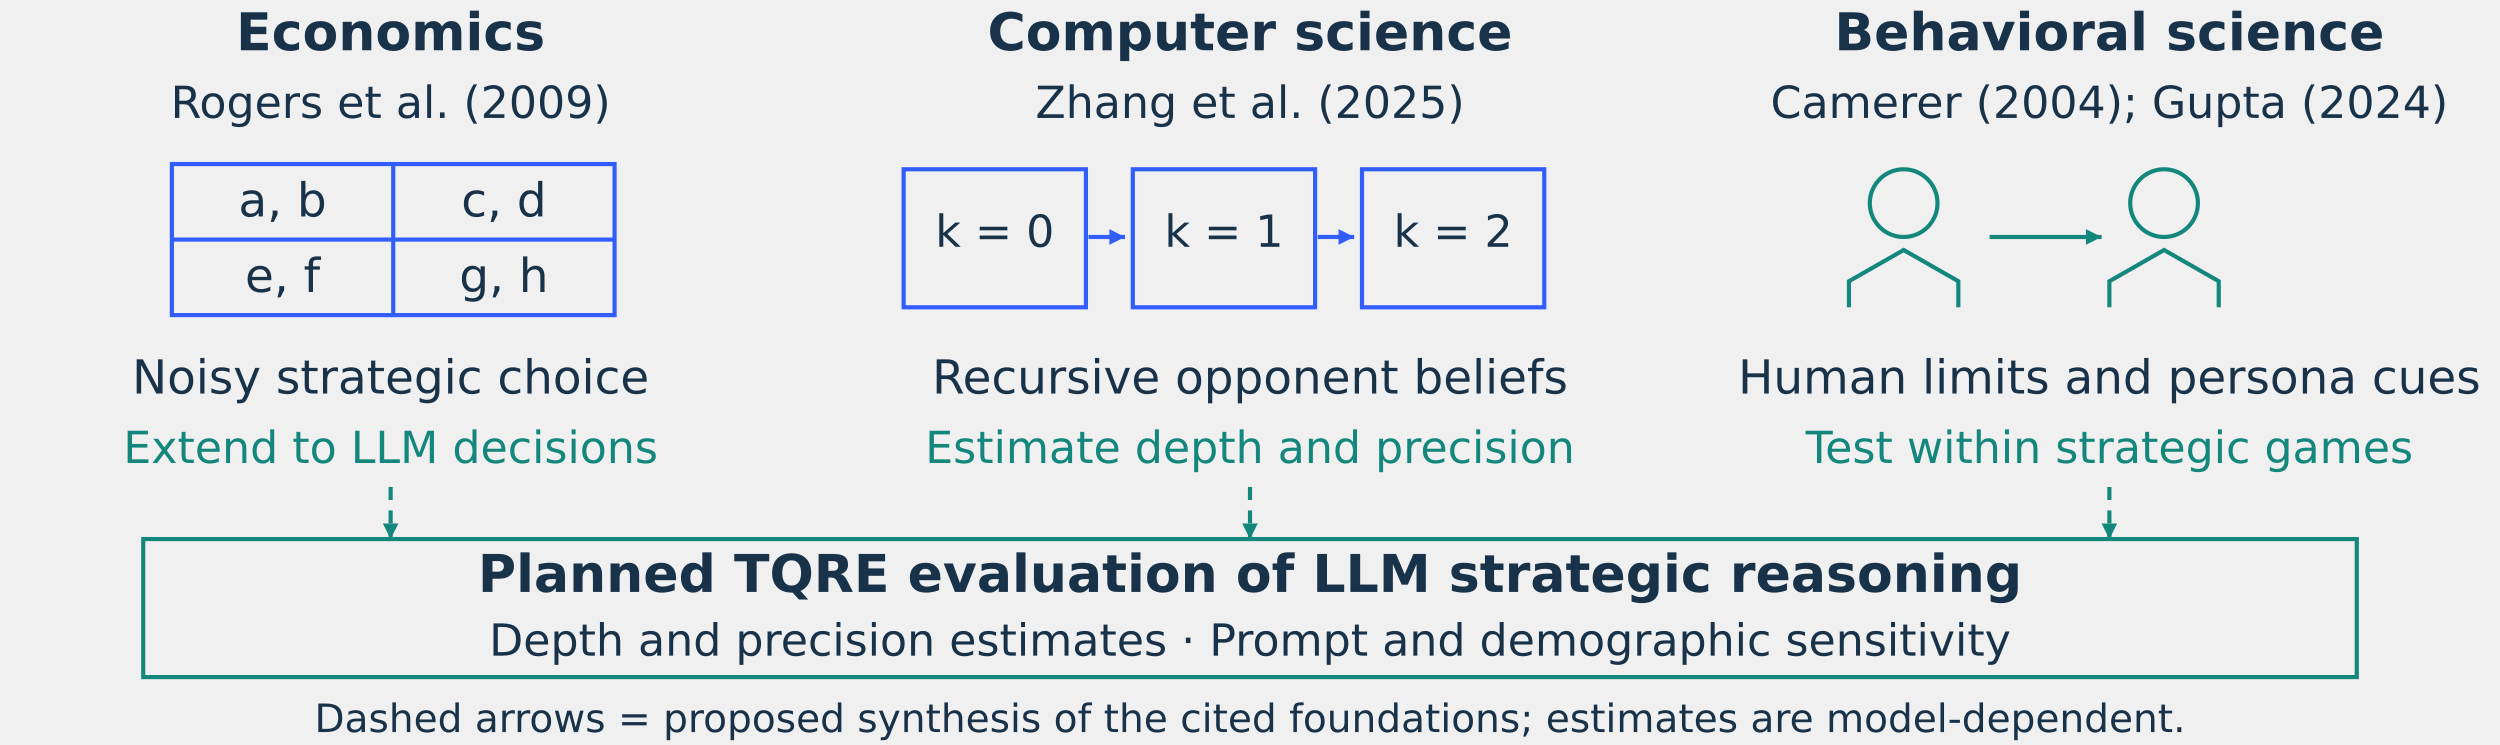
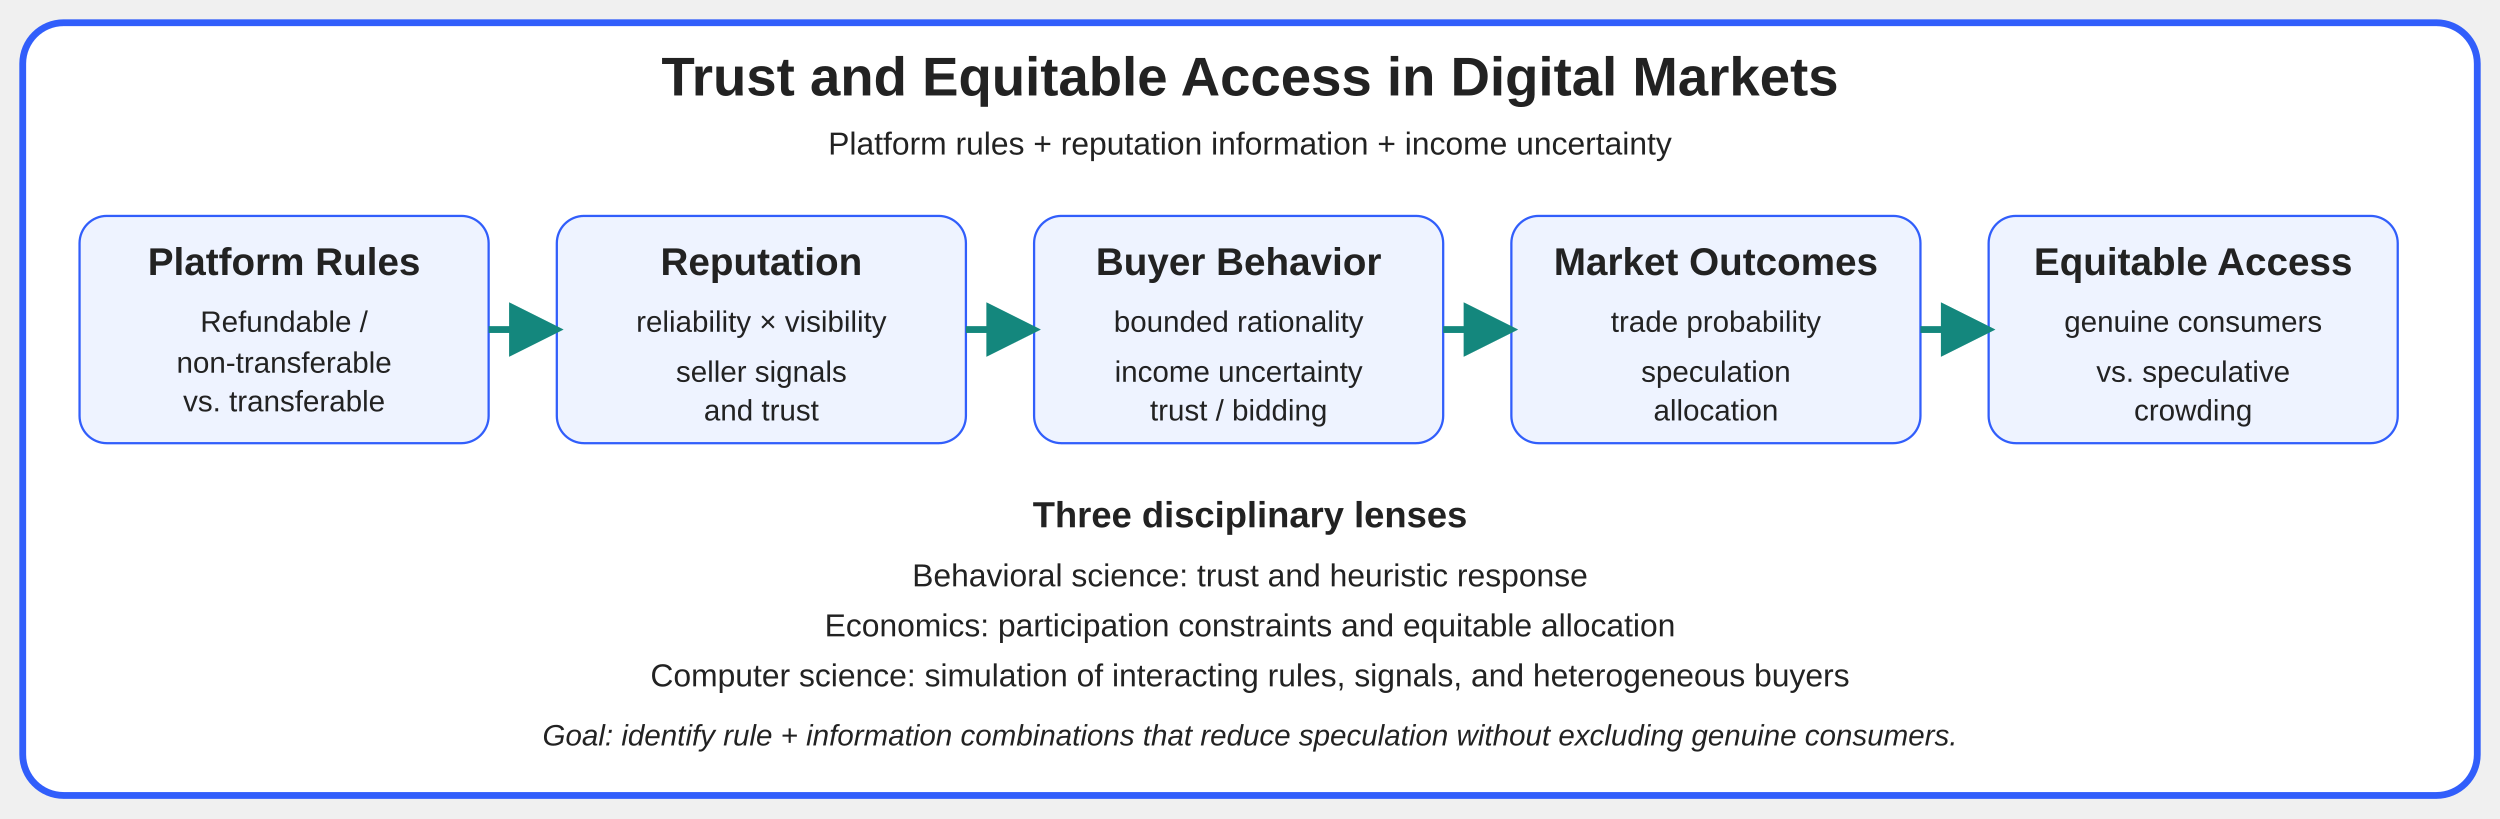
- <svg xmlns="http://www.w3.org/2000/svg" width="506pt" height="150.746pt" viewBox="0 0 960 286">
-   <text id="title0" data-containment="free" x="150.0" y="19.3" font-family="DejaVu Sans" font-size="20.0" font-weight="bold" text-anchor="middle" fill="#18324A">Economics</text>
-   <text id="cite0" data-containment="free" x="150.0" y="45.28" font-family="DejaVu Sans" font-size="17.0" font-weight="normal" text-anchor="middle" fill="#18324A">Rogers et al. (2009)</text>
-   <text id="title330" data-containment="free" x="480.0" y="19.3" font-family="DejaVu Sans" font-size="20.0" font-weight="bold" text-anchor="middle" fill="#18324A">Computer science</text>
-   <text id="cite330" data-containment="free" x="480.0" y="45.28" font-family="DejaVu Sans" font-size="17.0" font-weight="normal" text-anchor="middle" fill="#18324A">Zhang et al. (2025)</text>
-   <text id="title660" data-containment="free" x="810.0" y="19.3" font-family="DejaVu Sans" font-size="20.0" font-weight="bold" text-anchor="middle" fill="#18324A">Behavioral science</text>
-   <text id="cite660" data-containment="free" x="810.0" y="45.28" font-family="DejaVu Sans" font-size="17.0" font-weight="normal" text-anchor="middle" fill="#18324A">Camerer (2004); Gupta (2024)</text>
-   <rect id="matrix" x="66.0" y="63.0" width="170.0" height="58.0" fill="none" stroke="#315EFB" stroke-width="1.6" />
-   <polyline id="matrix-h" points="66.0,92.0 236.0,92.0" fill="none" stroke="#315EFB" stroke-width="1.6" />
-   <polyline id="matrix-v" points="151.0,63.0 151.0,121.0" fill="none" stroke="#315EFB" stroke-width="1.6" />
-   <text id="payoff0" data-containment="free" x="108.5" y="83.12" font-family="DejaVu Sans" font-size="18.0" font-weight="normal" text-anchor="middle" fill="#18324A">a, b</text>
-   <text id="payoff1" data-containment="free" x="193.5" y="83.12" font-family="DejaVu Sans" font-size="18.0" font-weight="normal" text-anchor="middle" fill="#18324A">c, d</text>
-   <text id="payoff2" data-containment="free" x="108.5" y="112.12" font-family="DejaVu Sans" font-size="18.0" font-weight="normal" text-anchor="middle" fill="#18324A">e, f</text>
-   <text id="payoff3" data-containment="free" x="193.5" y="112.12" font-family="DejaVu Sans" font-size="18.0" font-weight="normal" text-anchor="middle" fill="#18324A">g, h</text>
-   <rect id="belief0" x="347.0" y="65.0" width="70.0" height="53.0" fill="none" stroke="#315EFB" stroke-width="1.6" />
-   <text id="belief-label0" data-containment="free" x="382.0" y="94.78" font-family="DejaVu Sans" font-size="17.0" font-weight="normal" text-anchor="middle" fill="#18324A">k = 0</text>
-   <polyline id="recursive0" points="418.0,91.0 432.0,91.0" fill="none" stroke="#315EFB" stroke-width="1.6" />
-   <polygon points="432.0,91.0 426.0,88.0 426.0,94.0" fill="#315EFB" />
-   <rect id="belief1" x="435.0" y="65.0" width="70.0" height="53.0" fill="none" stroke="#315EFB" stroke-width="1.6" />
-   <text id="belief-label1" data-containment="free" x="470.0" y="94.78" font-family="DejaVu Sans" font-size="17.0" font-weight="normal" text-anchor="middle" fill="#18324A">k = 1</text>
-   <polyline id="recursive1" points="506.0,91.0 520.0,91.0" fill="none" stroke="#315EFB" stroke-width="1.6" />
-   <polygon points="520.0,91.0 514.0,88.0 514.0,94.0" fill="#315EFB" />
-   <rect id="belief2" x="523.0" y="65.0" width="70.0" height="53.0" fill="none" stroke="#315EFB" stroke-width="1.6" />
-   <text id="belief-label2" data-containment="free" x="558.0" y="94.78" font-family="DejaVu Sans" font-size="17.0" font-weight="normal" text-anchor="middle" fill="#18324A">k = 2</text>
-   <ellipse id="head718" cx="731.0" cy="78.0" rx="13.0" ry="13.0" fill="none" stroke="#14877D" stroke-width="1.6" />
-   <polyline id="shoulders718" points="710.0,118.0 710.0,108.0 731.0,96.0 752.0,108.0 752.0,118.0" fill="none" stroke="#14877D" stroke-width="1.6" />
-   <ellipse id="head818" cx="831.0" cy="78.0" rx="13.0" ry="13.0" fill="none" stroke="#14877D" stroke-width="1.6" />
-   <polyline id="shoulders818" points="810.0,118.0 810.0,108.0 831.0,96.0 852.0,108.0 852.0,118.0" fill="none" stroke="#14877D" stroke-width="1.6" />
-   <polyline id="context-link" points="764.0,91.0 807.0,91.0" fill="none" stroke="#14877D" stroke-width="1.6" />
-   <polygon points="807.0,91.0 801.0,88.0 801.0,94.0" fill="#14877D" />
-   <text id="mechanism0" data-containment="free" x="150.0" y="151.12" font-family="DejaVu Sans" font-size="18.0" font-weight="normal" text-anchor="middle" fill="#18324A">Noisy strategic choice</text>
-   <text id="advance0" data-containment="free" x="150.0" y="177.78" font-family="DejaVu Sans" font-size="17.0" font-weight="normal" text-anchor="middle" fill="#14877D">Extend to LLM decisions</text>
-   <text id="mechanism330" data-containment="free" x="480.0" y="151.12" font-family="DejaVu Sans" font-size="18.0" font-weight="normal" text-anchor="middle" fill="#18324A">Recursive opponent beliefs</text>
-   <text id="advance330" data-containment="free" x="480.0" y="177.78" font-family="DejaVu Sans" font-size="17.0" font-weight="normal" text-anchor="middle" fill="#14877D">Estimate depth and precision</text>
-   <text id="mechanism660" data-containment="free" x="810.0" y="151.12" font-family="DejaVu Sans" font-size="18.0" font-weight="normal" text-anchor="middle" fill="#18324A">Human limits and persona cues</text>
-   <text id="advance660" data-containment="free" x="810.0" y="177.78" font-family="DejaVu Sans" font-size="17.0" font-weight="normal" text-anchor="middle" fill="#14877D">Test within strategic games</text>
-   <polyline id="synthesis0" points="150.0,187.0 150.0,207.0" fill="none" stroke="#14877D" stroke-width="1.6" stroke-dasharray="5 4" />
-   <polygon points="150.0,207.0 153.0,201.0 147.0,201.0" fill="#14877D" />
-   <polyline id="synthesis1" points="480.0,187.0 480.0,207.0" fill="none" stroke="#14877D" stroke-width="1.6" stroke-dasharray="5 4" />
-   <polygon points="480.0,207.0 483.0,201.0 477.0,201.0" fill="#14877D" />
-   <polyline id="synthesis2" points="810.0,187.0 810.0,207.0" fill="none" stroke="#14877D" stroke-width="1.6" stroke-dasharray="5 4" />
-   <polygon points="810.0,207.0 813.0,201.0 807.0,201.0" fill="#14877D" />
-   <rect id="evaluation" x="55.0" y="207.0" width="850.0" height="53.0" fill="none" stroke="#14877D" stroke-width="1.6" />
-   <text id="evaluation-title" data-containment="free" x="480.0" y="227.3" font-family="DejaVu Sans" font-size="20.0" font-weight="bold" text-anchor="middle" fill="#18324A">Planned TQRE evaluation of LLM strategic reasoning</text>
-   <text id="evaluation-output" data-containment="free" x="480.0" y="251.78" font-family="DejaVu Sans" font-size="17.0" font-weight="normal" text-anchor="middle" fill="#18324A">Depth and precision estimates · Prompt and demographic sensitivity</text>
-   <text id="legend" data-containment="free" x="480.0" y="281.1" font-family="DejaVu Sans" font-size="15.0" font-weight="normal" text-anchor="middle" fill="#18324A">Dashed arrows = proposed synthesis of the cited foundations; estimates are model-dependent.</text>
+ <svg xmlns="http://www.w3.org/2000/svg" width="1100" height="360" viewBox="0 0 1100 360">
+   <rect x="10" y="10" width="1080" height="340" rx="18" fill="white" stroke="#315EFB" stroke-width="3" />
+   <g font-family="Arial, Helvetica, sans-serif" fill="#222">
+     <text x="550" y="42" text-anchor="middle" font-size="24" font-weight="bold">Trust and Equitable Access in Digital Markets</text>
+     <text x="550" y="68" text-anchor="middle" font-size="14">Platform rules + reputation information + income uncertainty</text>
+     <rect x="35" y="95" width="180" height="100" rx="12" fill="#eef3ff" stroke="#315EFB" />
+     <text x="125" y="121" text-anchor="middle" font-size="17" font-weight="bold">Platform Rules</text>
+     <text x="125" y="146" text-anchor="middle" font-size="13">Refundable /</text>
+     <text x="125" y="164" text-anchor="middle" font-size="13">non-transferable</text>
+     <text x="125" y="181" text-anchor="middle" font-size="13">vs. transferable</text>
+     <rect x="245" y="95" width="180" height="100" rx="12" fill="#eef3ff" stroke="#315EFB" />
+     <text x="335" y="121" text-anchor="middle" font-size="17" font-weight="bold">Reputation</text>
+     <text x="335" y="146" text-anchor="middle" font-size="13">reliability × visibility</text>
+     <text x="335" y="168" text-anchor="middle" font-size="13">seller signals</text>
+     <text x="335" y="185" text-anchor="middle" font-size="13">and trust</text>
+     <rect x="455" y="95" width="180" height="100" rx="12" fill="#eef3ff" stroke="#315EFB" />
+     <text x="545" y="121" text-anchor="middle" font-size="17" font-weight="bold">Buyer Behavior</text>
+     <text x="545" y="146" text-anchor="middle" font-size="13">bounded rationality</text>
+     <text x="545" y="168" text-anchor="middle" font-size="13">income uncertainty</text>
+     <text x="545" y="185" text-anchor="middle" font-size="13">trust / bidding</text>
+     <rect x="665" y="95" width="180" height="100" rx="12" fill="#eef3ff" stroke="#315EFB" />
+     <text x="755" y="121" text-anchor="middle" font-size="17" font-weight="bold">Market Outcomes</text>
+     <text x="755" y="146" text-anchor="middle" font-size="13">trade probability</text>
+     <text x="755" y="168" text-anchor="middle" font-size="13">speculation</text>
+     <text x="755" y="185" text-anchor="middle" font-size="13">allocation</text>
+     <rect x="875" y="95" width="180" height="100" rx="12" fill="#eef3ff" stroke="#315EFB" />
+     <text x="965" y="121" text-anchor="middle" font-size="17" font-weight="bold">Equitable Access</text>
+     <text x="965" y="146" text-anchor="middle" font-size="13">genuine consumers</text>
+     <text x="965" y="168" text-anchor="middle" font-size="13">vs. speculative</text>
+     <text x="965" y="185" text-anchor="middle" font-size="13">crowding</text>
+     <g stroke="#14877D" stroke-width="3" fill="none" marker-end="url(#arrow)">
+       <path d="M215 145 L245 145" />
+       <path d="M425 145 L455 145" />
+       <path d="M635 145 L665 145" />
+       <path d="M845 145 L875 145" />
+     </g>
+     <text x="550" y="232" text-anchor="middle" font-size="16" font-weight="bold">Three disciplinary lenses</text>
+     <text x="550" y="258" text-anchor="middle" font-size="14">Behavioral science: trust and heuristic response</text>
+     <text x="550" y="280" text-anchor="middle" font-size="14">Economics: participation constraints and equitable allocation</text>
+     <text x="550" y="302" text-anchor="middle" font-size="14">Computer science: simulation of interacting rules, signals, and heterogeneous buyers</text>
+     <text x="550" y="328" text-anchor="middle" font-size="13" font-style="italic">Goal: identify rule + information combinations that reduce speculation without excluding genuine consumers.</text>
+   </g>
+   <defs>
+     <marker id="arrow" markerWidth="8" markerHeight="8" refX="7" refY="4" orient="auto">
+       <path d="M0,0 L8,4 L0,8 Z" fill="#14877D" />
+     </marker>
+   </defs>
</svg>
